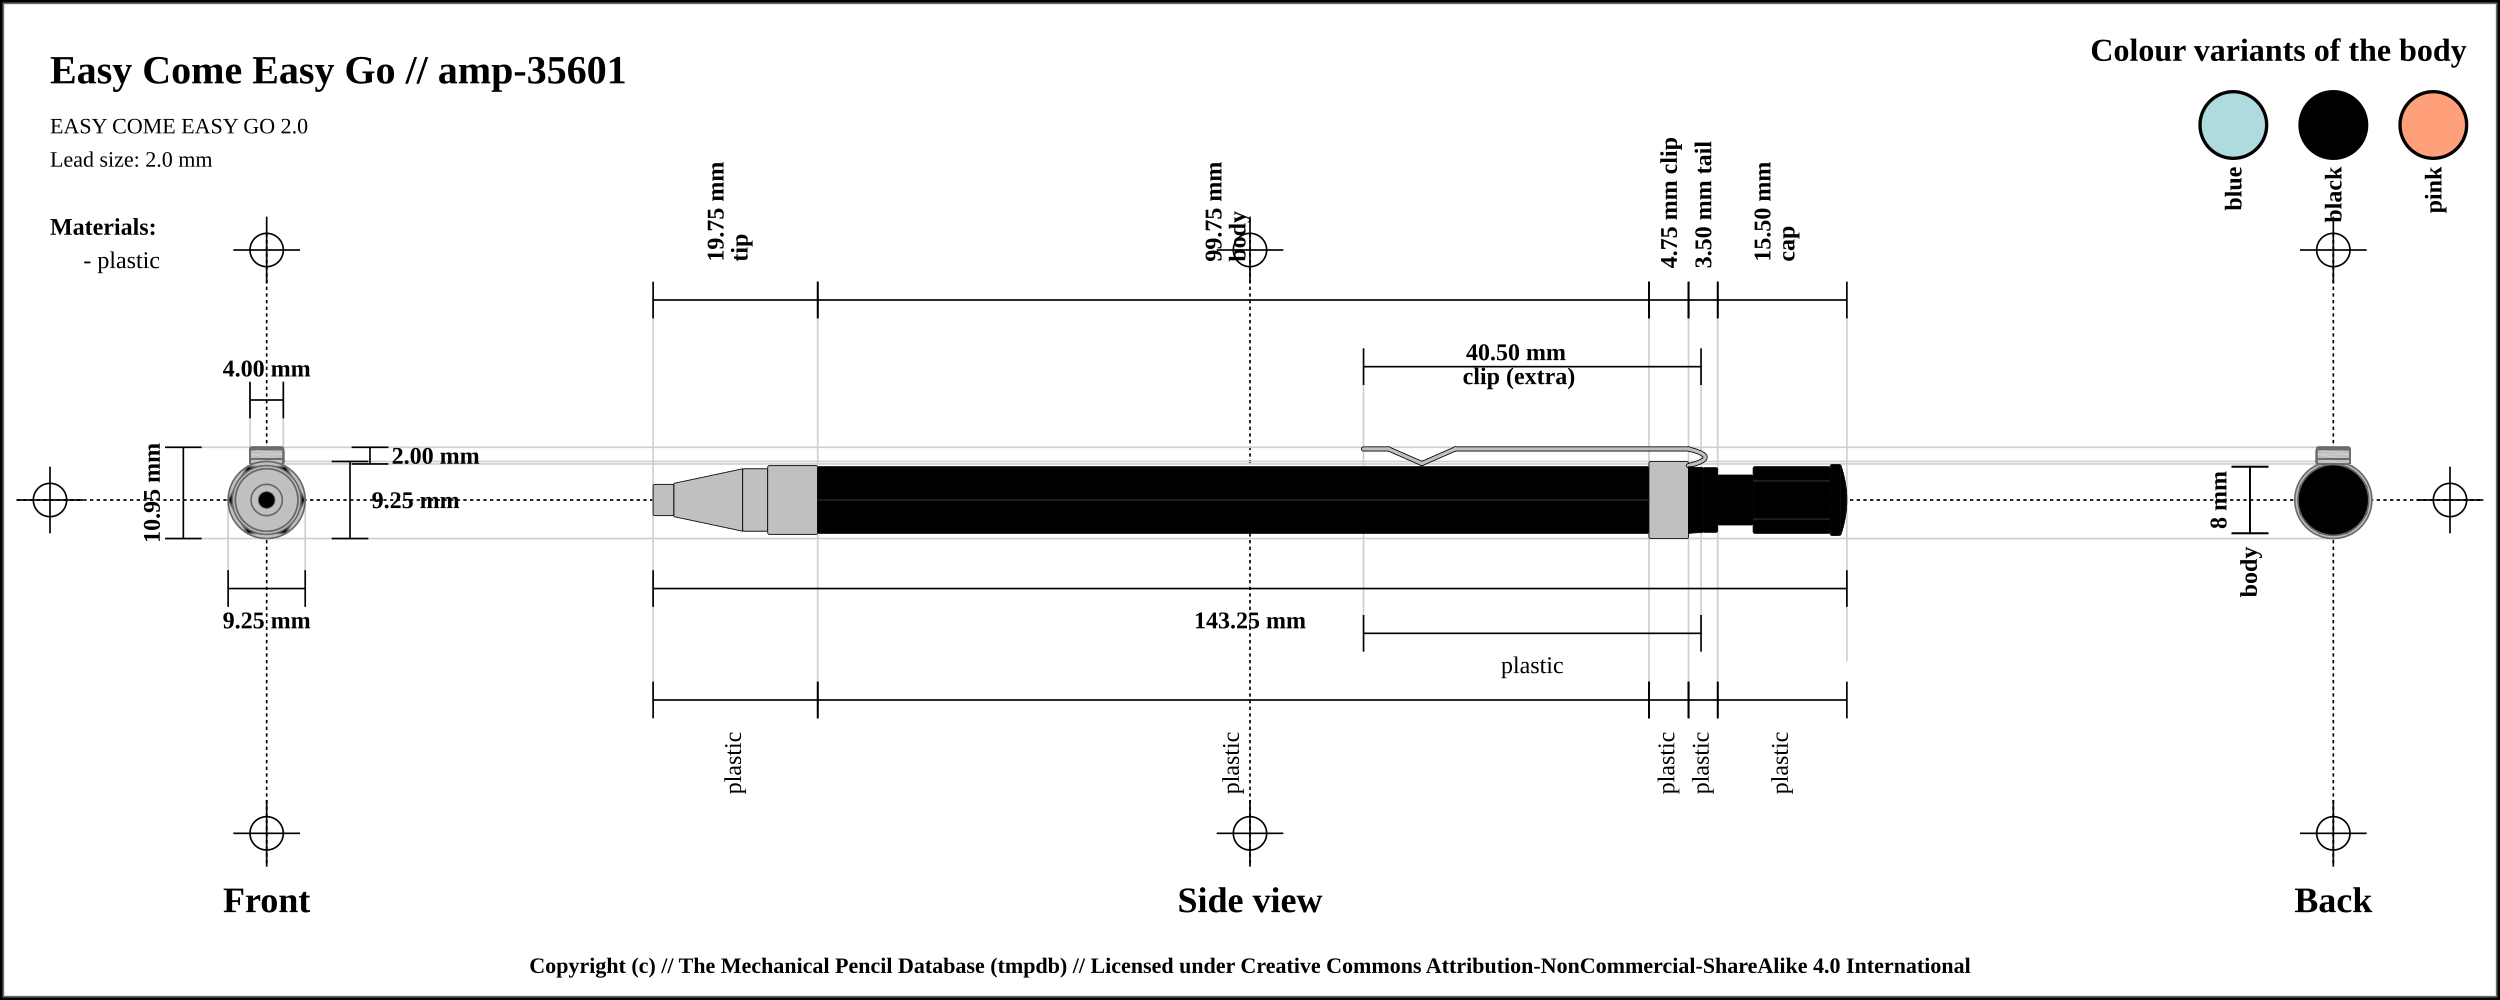
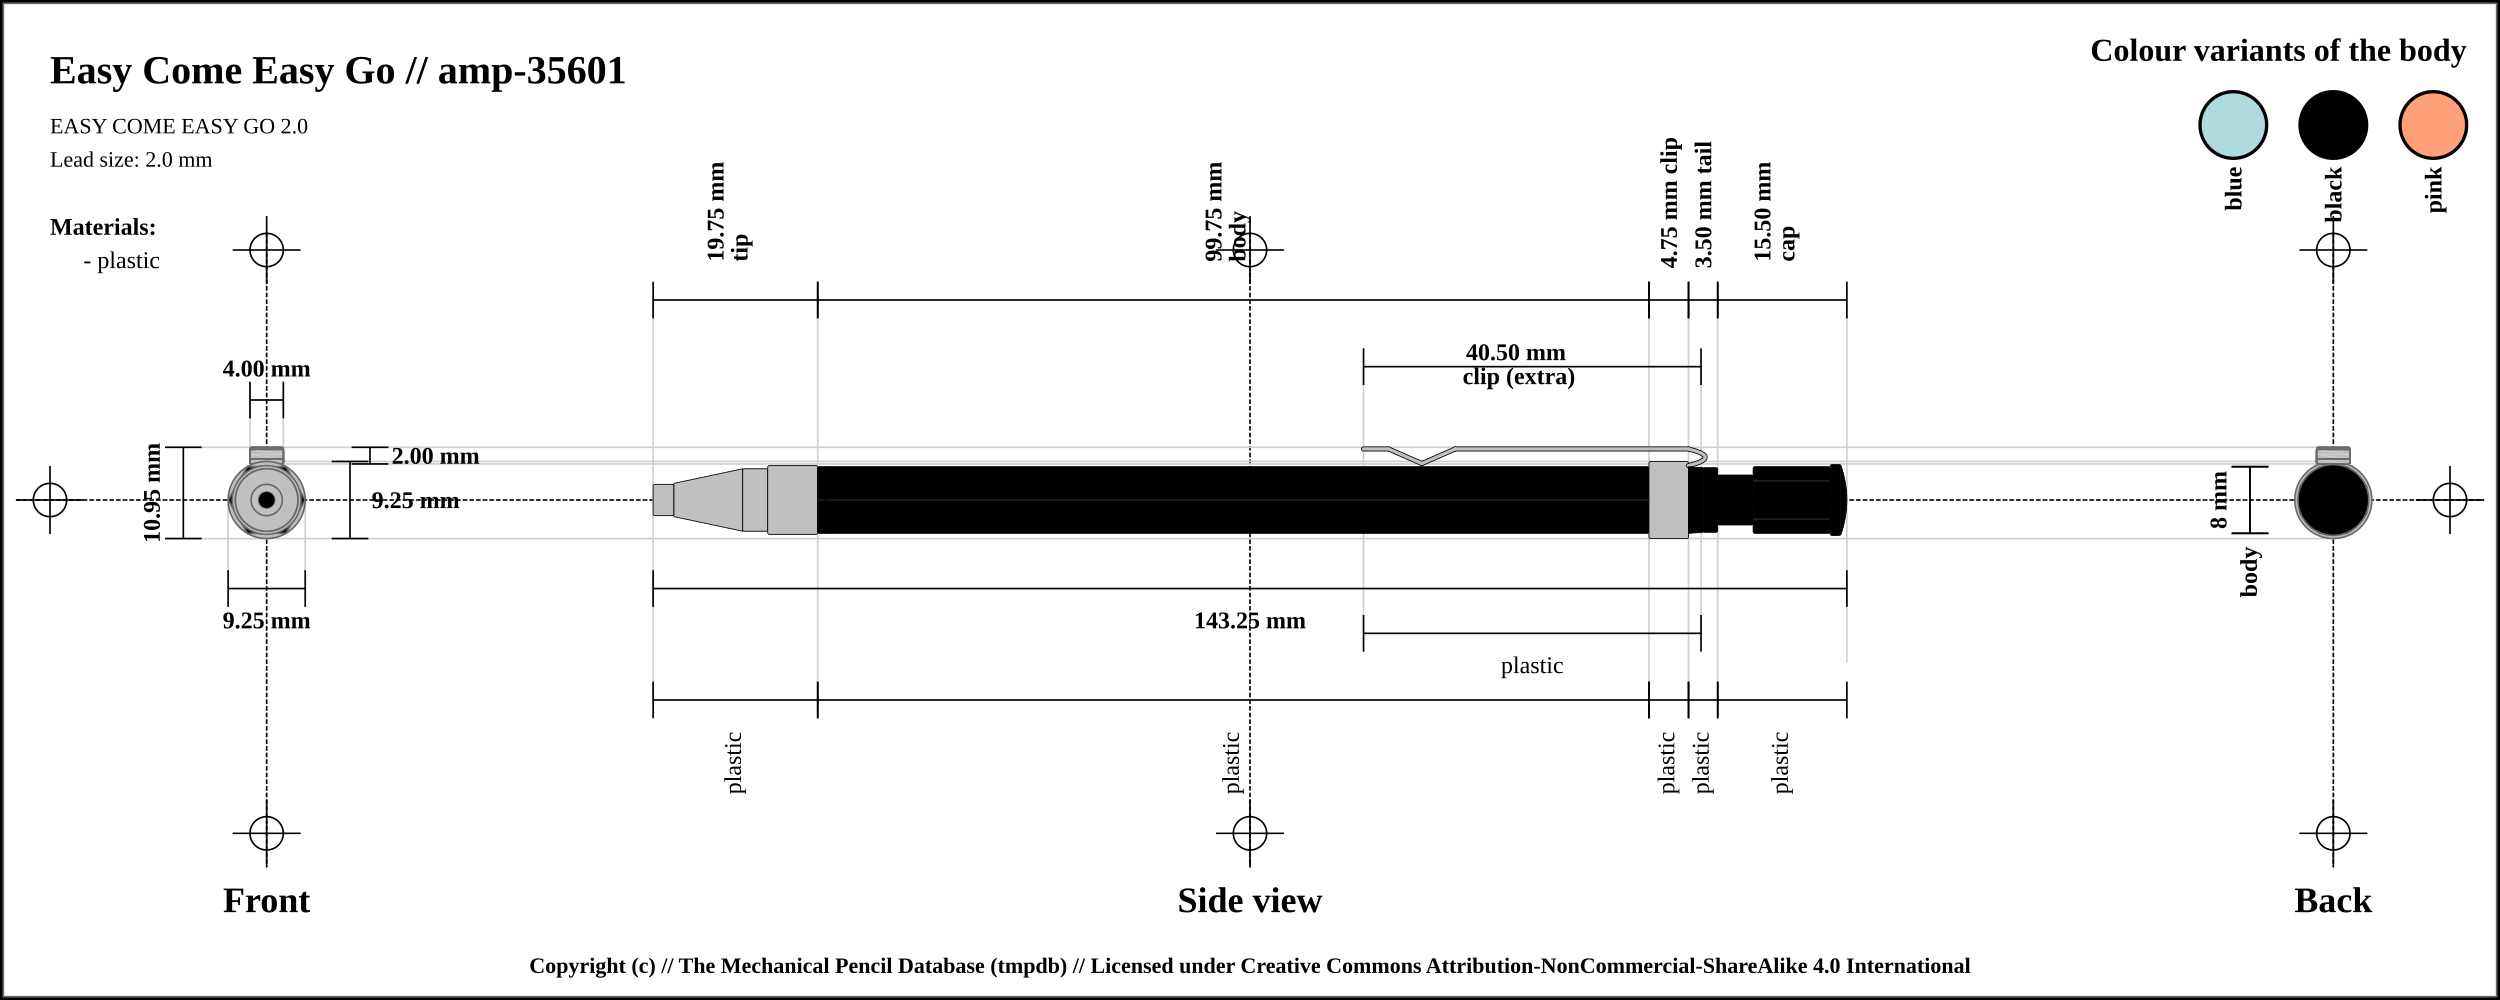
<svg xmlns="http://www.w3.org/2000/svg" width="1500" height="600">
  <pattern id="diagonalHatch" patternUnits="userSpaceOnUse" width="8" height="8">
    <rect width="6" height="6" fill="none" />
    <path stroke="dimgray" stroke-linecap="round" stroke-width="1" d="M 4,4 L 8,8" />
    <path stroke="dimgray" stroke-linecap="round" stroke-width="1" d="M 4,4 L 0,8" />
    <path stroke="gray" stroke-linecap="round" stroke-width="1" d="M 4,4 L 8,0" />
    <path stroke="gray" stroke-linecap="round" stroke-width="1" d="M 4,4 L 0,0" />
  </pattern>
  <rect x="0" y="0" width="1500" height="600" fill="white" stroke="black" stroke-width="4" />
  <rect x="2" y="2" width="1496" height="596" fill="white" stroke="dimgray" stroke-width="1" />
-   <line x1="10" y1="300" x2="1490" y2="300" stroke="#000000" stroke-dasharray="2" stroke-width="1" />
-   <line x1="10" y1="300" x2="50" y2="300" stroke="#000000" stroke-width="1" />
-   <line x1="30" y1="280" x2="30" y2="320" stroke="#000000" stroke-width="1" />
+   <line x1="10" y1="300" x2="1490" y2="300" stroke-linecap="round" stroke="#000000" stroke-dasharray="2" stroke-width="1" />
+   <line x1="10" y1="300" x2="50" y2="300" stroke-linecap="round" stroke="#000000" stroke-width="1" />
+   <line x1="30" y1="280" x2="30" y2="320" stroke="#000000" stroke-linecap="round" stroke-width="1" />
  <circle r="10" cx="30" cy="300" fill="none" stroke="#000000" stroke-width="1" />
-   <line x1="1450" y1="300" x2="1490" y2="300" stroke="#000000" stroke-width="1" />
-   <line x1="1470" y1="280" x2="1470" y2="320" stroke="#000000" stroke-width="1" />
+   <line x1="1450" y1="300" x2="1490" y2="300" stroke-linecap="round" stroke="#000000" stroke-width="1" />
+   <line x1="1470" y1="280" x2="1470" y2="320" stroke="#000000" stroke-linecap="round" stroke-width="1" />
  <circle r="10" cx="1470" cy="300" fill="none" stroke="#000000" stroke-width="1" />
-   <line x1="160" y1="140" x2="160" y2="520" stroke="#000000" stroke-dasharray="2" stroke-width="1" />
-   <line x1="140" y1="150" x2="180" y2="150" stroke="#000000" stroke-width="1" />
-   <line x1="160" y1="130" x2="160" y2="170" stroke="#000000" stroke-width="1" />
+   <line x1="160" y1="140" x2="160" y2="520" stroke="#000000" stroke-linecap="round" stroke-dasharray="2" stroke-width="1" />
+   <line x1="140" y1="150" x2="180" y2="150" stroke-linecap="round" stroke="#000000" stroke-width="1" />
+   <line x1="160" y1="130" x2="160" y2="170" stroke="#000000" stroke-linecap="round" stroke-width="1" />
  <circle r="10" cx="160" cy="150" fill="none" stroke="#000000" stroke-width="1" />
-   <line x1="140" y1="500" x2="180" y2="500" stroke="#000000" stroke-width="1" />
-   <line x1="160" y1="480" x2="160" y2="520" stroke="#000000" stroke-width="1" />
+   <line x1="140" y1="500" x2="180" y2="500" stroke-linecap="round" stroke="#000000" stroke-width="1" />
+   <line x1="160" y1="480" x2="160" y2="520" stroke="#000000" stroke-linecap="round" stroke-width="1" />
  <circle r="10" cx="160" cy="500" fill="none" stroke="#000000" stroke-width="1" />
-   <line x1="750" y1="140" x2="750" y2="520" stroke="#000000" stroke-dasharray="2" stroke-width="1" />
-   <line x1="730" y1="150" x2="770" y2="150" stroke="#000000" stroke-width="1" />
-   <line x1="750" y1="130" x2="750" y2="170" stroke="#000000" stroke-width="1" />
+   <line x1="750" y1="140" x2="750" y2="520" stroke="#000000" stroke-linecap="round" stroke-dasharray="2" stroke-width="1" />
+   <line x1="730" y1="150" x2="770" y2="150" stroke-linecap="round" stroke="#000000" stroke-width="1" />
+   <line x1="750" y1="130" x2="750" y2="170" stroke="#000000" stroke-linecap="round" stroke-width="1" />
  <circle r="10" cx="750" cy="150" fill="none" stroke="#000000" stroke-width="1" />
-   <line x1="730" y1="500" x2="770" y2="500" stroke="#000000" stroke-width="1" />
-   <line x1="750" y1="480" x2="750" y2="520" stroke="#000000" stroke-width="1" />
+   <line x1="730" y1="500" x2="770" y2="500" stroke-linecap="round" stroke="#000000" stroke-width="1" />
+   <line x1="750" y1="480" x2="750" y2="520" stroke="#000000" stroke-linecap="round" stroke-width="1" />
  <circle r="10" cx="750" cy="500" fill="none" stroke="#000000" stroke-width="1" />
-   <line x1="1400" y1="140" x2="1400" y2="520" stroke="#000000" stroke-dasharray="2" stroke-width="1" />
-   <line x1="1380" y1="150" x2="1420" y2="150" stroke="#000000" stroke-width="1" />
-   <line x1="1400" y1="130" x2="1400" y2="170" stroke="#000000" stroke-width="1" />
+   <line x1="1400" y1="140" x2="1400" y2="520" stroke="#000000" stroke-linecap="round" stroke-dasharray="2" stroke-width="1" />
+   <line x1="1380" y1="150" x2="1420" y2="150" stroke-linecap="round" stroke="#000000" stroke-width="1" />
+   <line x1="1400" y1="130" x2="1400" y2="170" stroke="#000000" stroke-linecap="round" stroke-width="1" />
  <circle r="10" cx="1400" cy="150" fill="none" stroke="#000000" stroke-width="1" />
-   <line x1="1380" y1="500" x2="1420" y2="500" stroke="#000000" stroke-width="1" />
-   <line x1="1400" y1="480" x2="1400" y2="520" stroke="#000000" stroke-width="1" />
+   <line x1="1380" y1="500" x2="1420" y2="500" stroke-linecap="round" stroke="#000000" stroke-width="1" />
+   <line x1="1400" y1="480" x2="1400" y2="520" stroke="#000000" stroke-linecap="round" stroke-width="1" />
  <circle r="10" cx="1400" cy="500" fill="none" stroke="#000000" stroke-width="1" />
  <text x="30" y="50" font-size="2.0em" font-weight="bold"> Easy Come Easy Go // amp-35601 </text>
  <text x="30" y="80" font-size="1.1em"> EASY COME EASY GO 2.0</text>
  <text x="30" y="100" font-size="1.1em"> Lead size: 2.0 mm</text>
  <text x="1480" y="30" font-size="1.6em" font-weight="bold" text-anchor="end" dominant-baseline="central">Colour variants of the body</text>
  <rect x="1440" y="55" width="40" rx="50%" ry="50%" height="40" stroke="black" stroke-width="2" fill="#FFA07A" />
  <text x="1460" y="100" transform="rotate(-90, 1460, 100)" font-size="1.2em" font-weight="bold" text-anchor="end" dominant-baseline="central">pink</text>
  <rect x="1380" y="55" width="40" rx="50%" ry="50%" height="40" stroke="black" stroke-width="2" fill="#000000" />
  <text x="1400" y="100" transform="rotate(-90, 1400, 100)" font-size="1.2em" font-weight="bold" text-anchor="end" dominant-baseline="central">black</text>
  <rect x="1320" y="55" width="40" rx="50%" ry="50%" height="40" stroke="black" stroke-width="2" fill="#AEDCDE" />
  <text x="1340" y="100" transform="rotate(-90, 1340, 100)" font-size="1.2em" font-weight="bold" text-anchor="end" dominant-baseline="central">blue</text>
  <text x="30" y="136" font-size="1.2em" font-weight="bold" text-anchor="start" dominant-baseline="central">Materials:</text>
  <text x="50" y="156" font-size="1.2em" text-anchor="start" dominant-baseline="central"> - plastic</text>
-   <line x1="100" y1="268.375" x2="1400" y2="268.375" stroke="#cfcfcf" stroke-width="1" />
-   <line x1="160" y1="278.375" x2="1400" y2="278.375" stroke="#cfcfcf" stroke-width="1" />
-   <line x1="150" y1="230" x2="150" y2="300" stroke="#cfcfcf" stroke-width="1" />
-   <line x1="170" y1="230" x2="170" y2="300" stroke="#cfcfcf" stroke-width="1" />
-   <line x1="160" y1="276.875" x2="1400" y2="276.875" stroke="#cfcfcf" stroke-width="1" />
-   <line x1="100" y1="323.125" x2="1400" y2="323.125" stroke="#cfcfcf" stroke-width="1" />
-   <line x1="136.875" y1="300" x2="136.875" y2="343.125" stroke="#cfcfcf" stroke-width="1" />
-   <line x1="183.125" y1="300" x2="183.125" y2="343.125" stroke="#cfcfcf" stroke-width="1" />
-   <line x1="391.875" y1="180" x2="391.875" y2="420" stroke="#cfcfcf" stroke-width="1" />
-   <line x1="490.625" y1="180" x2="490.625" y2="420" stroke="#cfcfcf" stroke-width="1" />
-   <line x1="989.375" y1="180" x2="989.375" y2="420" stroke="#cfcfcf" stroke-width="1" />
-   <line x1="818.125" y1="220" x2="818.125" y2="380" stroke="#cfcfcf" stroke-width="1" />
-   <line x1="1020.625" y1="220" x2="1020.625" y2="380" stroke="#cfcfcf" stroke-width="1" />
-   <line x1="1013.125" y1="180" x2="1013.125" y2="420" stroke="#cfcfcf" stroke-width="1" />
-   <line x1="1030.625" y1="180" x2="1030.625" y2="420" stroke="#cfcfcf" stroke-width="1" />
-   <line x1="1108.125" y1="188.875" x2="1108.125" y2="396.875" stroke="#cfcfcf" stroke-width="1" />
+   <line x1="100" y1="268.375" x2="1400" y2="268.375" stroke-linecap="round" stroke="#cfcfcf" stroke-width="1" />
+   <line x1="160" y1="278.375" x2="1400" y2="278.375" stroke-linecap="round" stroke="#cfcfcf" stroke-width="1" />
+   <line x1="150" y1="230" x2="150" y2="300" stroke="#cfcfcf" stroke-linecap="round" stroke-width="1" />
+   <line x1="170" y1="230" x2="170" y2="300" stroke="#cfcfcf" stroke-linecap="round" stroke-width="1" />
+   <line x1="160" y1="276.875" x2="1400" y2="276.875" stroke-linecap="round" stroke="#cfcfcf" stroke-width="1" />
+   <line x1="100" y1="323.125" x2="1400" y2="323.125" stroke-linecap="round" stroke="#cfcfcf" stroke-width="1" />
+   <line x1="136.875" y1="300" x2="136.875" y2="343.125" stroke="#cfcfcf" stroke-linecap="round" stroke-width="1" />
+   <line x1="183.125" y1="300" x2="183.125" y2="343.125" stroke="#cfcfcf" stroke-linecap="round" stroke-width="1" />
+   <line x1="391.875" y1="180" x2="391.875" y2="420" stroke="#cfcfcf" stroke-linecap="round" stroke-width="1" />
+   <line x1="490.625" y1="180" x2="490.625" y2="420" stroke="#cfcfcf" stroke-linecap="round" stroke-width="1" />
+   <line x1="989.375" y1="180" x2="989.375" y2="420" stroke="#cfcfcf" stroke-linecap="round" stroke-width="1" />
+   <line x1="818.125" y1="220" x2="818.125" y2="380" stroke="#cfcfcf" stroke-linecap="round" stroke-width="1" />
+   <line x1="1020.625" y1="220" x2="1020.625" y2="380" stroke="#cfcfcf" stroke-linecap="round" stroke-width="1" />
+   <line x1="1013.125" y1="180" x2="1013.125" y2="420" stroke="#cfcfcf" stroke-linecap="round" stroke-width="1" />
+   <line x1="1030.625" y1="180" x2="1030.625" y2="420" stroke="#cfcfcf" stroke-linecap="round" stroke-width="1" />
+   <line x1="1108.125" y1="188.875" x2="1108.125" y2="396.875" stroke="#cfcfcf" stroke-linecap="round" stroke-width="1" />
  <text x="160" y="540" font-size="1.8em" font-weight="bold" text-anchor="middle" dominant-baseline="central">Front</text>
  <text x="750" y="540" font-size="1.8em" font-weight="bold" text-anchor="middle" dominant-baseline="central">Side view</text>
  <text x="1400" y="540" font-size="1.8em" font-weight="bold" text-anchor="middle" dominant-baseline="central">Back</text>
  <line x1="150" y1="229" x2="150" y2="251" stroke="black" stroke-width="1" />
  <line x1="150" y1="240" x2="170" y2="240" stroke="black" stroke-width="1" />
  <line x1="170" y1="229" x2="170" y2="251" stroke="black" stroke-width="1" />
  <text x="160" y="221" font-size="1.2em" font-weight="bold" text-anchor="middle" dominant-baseline="central" fill="black">
    <tspan x="160" dy="0">4.00 mm</tspan>
  </text>
  <line x1="211" y1="268.375" x2="233" y2="268.375" stroke="black" stroke-width="1" />
  <line x1="222" y1="268.375" x2="222" y2="278.375" stroke="black" stroke-width="1" />
  <line x1="211" y1="278.375" x2="233" y2="278.375" stroke="black" stroke-width="1" />
  <text x="235" y="273.375" font-size="1.2em" font-weight="bold" text-anchor="start" dominant-baseline="central" fill="black">2.00 mm</text>
  <line x1="199" y1="276.875" x2="221" y2="276.875" stroke="black" stroke-width="1" />
  <line x1="210" y1="276.875" x2="210" y2="323.125" stroke="black" stroke-width="1" />
  <line x1="199" y1="323.125" x2="221" y2="323.125" stroke="black" stroke-width="1" />
  <text x="223" y="300" font-size="1.2em" font-weight="bold" text-anchor="start" dominant-baseline="central" fill="black">9.25 mm</text>
  <line x1="99" y1="268.375" x2="121" y2="268.375" stroke="black" stroke-width="1" />
  <line x1="110" y1="268.375" x2="110" y2="323.125" stroke="black" stroke-width="1" />
  <line x1="99" y1="323.125" x2="121" y2="323.125" stroke="black" stroke-width="1" />
  <text x="91" y="295.75" transform="rotate(-90, 91, 295.75)" font-size="1.2em" font-weight="bold" text-anchor="middle" dominant-baseline="central" fill="black">10.95 mm</text>
  <line x1="136.875" y1="342.125" x2="136.875" y2="364.125" stroke="black" stroke-width="1" />
  <line x1="136.875" y1="353.125" x2="183.125" y2="353.125" stroke="black" stroke-width="1" />
  <line x1="183.125" y1="342.125" x2="183.125" y2="364.125" stroke="black" stroke-width="1" />
  <text x="160" y="372.125" font-size="1.2em" font-weight="bold" text-anchor="middle" dominant-baseline="central" fill="black">
    <tspan x="160" dy="0">9.25 mm</tspan>
  </text>
  <line x1="391.875" y1="169" x2="391.875" y2="191" stroke="black" stroke-width="1" />
  <line x1="391.875" y1="180" x2="490.625" y2="180" stroke="black" stroke-width="1" />
  <line x1="490.625" y1="169" x2="490.625" y2="191" stroke="black" stroke-width="1" />
  <text x="441.25" y="161" font-size="1.2em" transform="rotate(-90, 429.25, 161)" font-weight="bold" text-anchor="start" dominant-baseline="central" fill="black">
    <tspan x="433.25" dy="0">19.75 mm</tspan>
    <tspan x="433.25" dy="1em">tip</tspan>
  </text>
  <line x1="490.625" y1="169" x2="490.625" y2="191" stroke="black" stroke-width="1" />
  <line x1="490.625" y1="180" x2="989.375" y2="180" stroke="black" stroke-width="1" />
  <line x1="989.375" y1="169" x2="989.375" y2="191" stroke="black" stroke-width="1" />
  <text x="740" y="161" font-size="1.2em" transform="rotate(-90, 728, 161)" font-weight="bold" text-anchor="start" dominant-baseline="central" fill="black">
    <tspan x="732" dy="0">99.75 mm</tspan>
    <tspan x="732" dy="1em">body</tspan>
  </text>
  <line x1="989.375" y1="169" x2="989.375" y2="191" stroke="black" stroke-width="1" />
  <line x1="989.375" y1="180" x2="1013.125" y2="180" stroke="black" stroke-width="1" />
  <line x1="1013.125" y1="169" x2="1013.125" y2="191" stroke="black" stroke-width="1" />
  <text x="1001.25" y="161" font-size="1.2em" transform="rotate(-90, 1001.25, 161)" font-weight="bold" text-anchor="start" dominant-baseline="central" fill="black">
    <tspan x="1001.25" dy="0">4.75 mm clip</tspan>
  </text>
  <line x1="818.125" y1="209" x2="818.125" y2="231" stroke="black" stroke-width="1" />
  <line x1="818.125" y1="220" x2="1020.625" y2="220" stroke="black" stroke-width="1" />
  <line x1="1020.625" y1="209" x2="1020.625" y2="231" stroke="black" stroke-width="1" />
  <text x="919.375" y="212" font-weight="bold" font-size="1.2em" text-anchor="middle" dominant-baseline="middle" fill="black">
    <tspan x="911.375" dy="0">40.50 mm</tspan>
    <tspan x="911.375" dy="1em">clip (extra)</tspan>
  </text>
  <line x1="1013.125" y1="169" x2="1013.125" y2="191" stroke="black" stroke-width="1" />
  <line x1="1013.125" y1="180" x2="1030.625" y2="180" stroke="black" stroke-width="1" />
  <line x1="1030.625" y1="169" x2="1030.625" y2="191" stroke="black" stroke-width="1" />
  <text x="1021.875" y="161" font-size="1.2em" transform="rotate(-90, 1021.875, 161)" font-weight="bold" text-anchor="start" dominant-baseline="central" fill="black">
    <tspan x="1021.875" dy="0">3.50 mm tail</tspan>
  </text>
  <line x1="1030.625" y1="169" x2="1030.625" y2="191" stroke="black" stroke-width="1" />
  <line x1="1030.625" y1="180" x2="1108.125" y2="180" stroke="black" stroke-width="1" />
  <line x1="1108.125" y1="169" x2="1108.125" y2="191" stroke="black" stroke-width="1" />
  <text x="1069.375" y="161" font-size="1.2em" transform="rotate(-90, 1057.375, 161)" font-weight="bold" text-anchor="start" dominant-baseline="central" fill="black">
    <tspan x="1061.375" dy="0">15.50 mm</tspan>
    <tspan x="1061.375" dy="1em">cap</tspan>
  </text>
  <line x1="391.875" y1="342.125" x2="391.875" y2="364.125" stroke="black" stroke-width="1" />
  <line x1="391.875" y1="353.125" x2="1108.125" y2="353.125" stroke="black" stroke-width="1" />
  <line x1="1108.125" y1="342.125" x2="1108.125" y2="364.125" stroke="black" stroke-width="1" />
  <text x="750" y="372.125" font-size="1.2em" font-weight="bold" text-anchor="middle" dominant-baseline="central" fill="black">
    <tspan x="750" dy="0">143.25 mm</tspan>
  </text>
  <line x1="391.875" y1="409" x2="391.875" y2="431" stroke="black" stroke-width="1" />
  <line x1="391.875" y1="420" x2="490.625" y2="420" stroke="black" stroke-width="1" />
  <line x1="490.625" y1="409" x2="490.625" y2="431" stroke="black" stroke-width="1" />
  <text x="441.25" y="439" font-size="1.2em" transform="rotate(-90, 441.25, 439)" text-anchor="end" dominant-baseline="middle" fill="black">
    <tspan x="441.25" dy="0">plastic</tspan>
  </text>
  <line x1="490.625" y1="409" x2="490.625" y2="431" stroke="black" stroke-width="1" />
  <line x1="490.625" y1="420" x2="989.375" y2="420" stroke="black" stroke-width="1" />
  <line x1="989.375" y1="409" x2="989.375" y2="431" stroke="black" stroke-width="1" />
  <text x="740" y="439" font-size="1.2em" transform="rotate(-90, 740, 439)" text-anchor="end" dominant-baseline="middle" fill="black">
    <tspan x="740" dy="0">plastic</tspan>
  </text>
  <line x1="989.375" y1="409" x2="989.375" y2="431" stroke="black" stroke-width="1" />
  <line x1="989.375" y1="420" x2="1013.125" y2="420" stroke="black" stroke-width="1" />
  <line x1="1013.125" y1="409" x2="1013.125" y2="431" stroke="black" stroke-width="1" />
  <text x="1001.25" y="439" font-size="1.2em" transform="rotate(-90, 1001.25, 439)" text-anchor="end" dominant-baseline="middle" fill="black">
    <tspan x="1001.25" dy="0">plastic</tspan>
  </text>
  <line x1="818.125" y1="369" x2="818.125" y2="391" stroke="black" stroke-width="1" />
  <line x1="818.125" y1="380" x2="1020.625" y2="380" stroke="black" stroke-width="1" />
  <line x1="1020.625" y1="369" x2="1020.625" y2="391" stroke="black" stroke-width="1" />
  <text x="919.375" y="399" font-size="1.2em" text-anchor="middle" dominant-baseline="central" fill="black">
    <tspan x="919.375" dy="0">plastic</tspan>
  </text>
  <line x1="1013.125" y1="409" x2="1013.125" y2="431" stroke="black" stroke-width="1" />
  <line x1="1013.125" y1="420" x2="1030.625" y2="420" stroke="black" stroke-width="1" />
  <line x1="1030.625" y1="409" x2="1030.625" y2="431" stroke="black" stroke-width="1" />
  <text x="1021.875" y="439" font-size="1.2em" transform="rotate(-90, 1021.875, 439)" text-anchor="end" dominant-baseline="middle" fill="black">
    <tspan x="1021.875" dy="0">plastic</tspan>
  </text>
  <line x1="1030.625" y1="409" x2="1030.625" y2="431" stroke="black" stroke-width="1" />
  <line x1="1030.625" y1="420" x2="1108.125" y2="420" stroke="black" stroke-width="1" />
  <line x1="1108.125" y1="409" x2="1108.125" y2="431" stroke="black" stroke-width="1" />
  <text x="1069.375" y="439" font-size="1.2em" transform="rotate(-90, 1069.375, 439)" text-anchor="end" dominant-baseline="middle" fill="black">
    <tspan x="1069.375" dy="0">plastic</tspan>
  </text>
  <line x1="1339" y1="280" x2="1361" y2="280" stroke="black" stroke-width="1" />
  <line x1="1350" y1="280" x2="1350" y2="320" stroke="black" stroke-width="1" />
  <line x1="1339" y1="320" x2="1361" y2="320" stroke="black" stroke-width="1" />
  <text x="1331" y="300" transform="rotate(-90, 1331, 300)" font-size="1.2em" font-weight="bold" text-anchor="middle" dominant-baseline="central" fill="black">8 mm</text>
  <line x1="1339" y1="280" x2="1361" y2="280" stroke="black" stroke-width="1" />
  <line x1="1350" y1="280" x2="1350" y2="320" stroke="black" stroke-width="1" />
  <line x1="1339" y1="320" x2="1361" y2="320" stroke="black" stroke-width="1" />
  <text x="1350" y="328" transform="rotate(-90, 1350, 328)" font-weight="bold" font-size="1.2em" text-anchor="end" dominant-baseline="middle" fill="black">body</text>
  <rect x="391.875" y="290.625" width="12.5" height="18.75" rx="1" ry="1" stroke-width="0.5" stroke="black" fill="silver" />
  <path d="M404.375 290 L445.625 281.25 L445.625 318.75 L404.375 310 Z" stroke-width="0.5" stroke="black" stroke-linejoin="round" fill="silver" />
  <rect x="445.625" y="281.25" width="15" height="37.5" rx="1" ry="1" stroke-width="0.5" stroke="black" fill="silver" />
  <rect x="460.625" y="279.375" width="30" height="41.25" rx="1" ry="1" stroke-width="0.5" stroke="black" fill="silver" />
  <rect x="490.625" y="280" width="498.75" height="40" rx="1" ry="1" stroke-width="0.5" stroke="black" fill="#000000" />
-   <path d="M 495.625 280 C 489.375 285, 489.375 295, 495.625 300" stroke-width="0.5" stroke="black" stroke-linecap="round" fill="#000000" />
-   <path d="M 495.625 320 C 489.375 315, 489.375 305, 495.625 300" stroke-width="0.5" stroke="black" stroke-linecap="round" fill="#000000" />
  <line x1="490.625" y1="300" x2="989.375" y2="300" stroke-width="1.5" stroke="black" fill="none" stroke-opacity="0.5" />
  <line x1="490.625" y1="300" x2="989.375" y2="300" stroke-width="0.5" stroke="gray" fill="none" stroke-opacity="0.5" />
  <rect x="989.375" y="276.875" width="23.75" height="46.25" rx="1" ry="1" stroke-width="0.5" stroke="black" fill="silver" />
  <line x1="818.125" y1="269.375" x2="833.125" y2="269.375" stroke-width="3" stroke="black" fill="dimgray" stroke-linecap="round" />
/&gt;<line x1="833.125" y1="269.375" x2="853.125" y2="278.125" stroke-width="3" stroke="black" fill="dimgray" stroke-linecap="round" />
/&gt;<line x1="853.125" y1="278.125" x2="873.125" y2="269.375" stroke-width="3" stroke="black" fill="dimgray" stroke-linecap="round" />
/&gt;<line x1="873.125" y1="269.375" x2="1013.125" y2="269.375" stroke-width="3" stroke="black" fill="dimgray" stroke-linecap="round" />
/&gt;<path d="M1013.125 269.375 Q1033.125 274.375 1013.125 279.375" stroke-width="3" stroke="black" fill="none" stroke-linecap="round" />
  <line x1="818.125" y1="269.375" x2="833.125" y2="269.375" stroke-width="2" stroke="silver" fill="silver" stroke-linecap="round" />
/&gt;<line x1="833.125" y1="269.375" x2="853.125" y2="278.125" stroke-width="2" stroke="silver" fill="silver" stroke-linecap="round" />
/&gt;<line x1="853.125" y1="278.125" x2="873.125" y2="269.375" stroke-width="2" stroke="silver" fill="silver" stroke-linecap="round" />
/&gt;<line x1="873.125" y1="269.375" x2="1013.125" y2="269.375" stroke-width="2" stroke="silver" fill="silver" stroke-linecap="round" />
/&gt;<path d="M1013.125 269.375 Q1033.125 274.375 1013.125 279.375" stroke-width="2" stroke="silver" fill="none" stroke-linecap="round" />
  <path d="M1013.125 280 L1021.875 280.625 L1021.875 319.375 L1013.125 320 Z" stroke-width="0.5" stroke="black" stroke-linejoin="round" fill="#000000" />
  <rect x="1021.875" y="280.625" width="8.75" height="38.75" rx="1" ry="1" stroke-width="0.5" stroke="black" fill="#000000" />
  <rect x="1030.625" y="285" width="21.25" height="30" rx="1" ry="1" stroke-width="0.5" stroke="black" fill="#000000" />
  <rect x="1051.875" y="280" width="46.25" height="40" rx="1" ry="1" stroke-width="0.5" stroke="black" fill="#000000" />
  <line x1="1051.875" y1="288.571" x2="1098.125" y2="288.571" stroke-width="1.5" stroke="black" fill="none" stroke-opacity="0.5" />
  <line x1="1051.875" y1="288.571" x2="1098.125" y2="288.571" stroke-width="0.5" stroke="gray" fill="none" stroke-opacity="0.5" />
  <line x1="1051.875" y1="311.429" x2="1098.125" y2="311.429" stroke-width="1.5" stroke="black" fill="none" stroke-opacity="0.5" />
  <line x1="1051.875" y1="311.429" x2="1098.125" y2="311.429" stroke-width="0.5" stroke="gray" fill="none" stroke-opacity="0.5" />
  <rect x="1098.125" y="278.75" width="6.25" height="42.5" rx="1" ry="1" stroke-width="0.5" stroke="black" fill="#000000" />
  <path d="M1104.375 278.75 Q1111.875 300 1104.375 321.25" stroke-width="0.5" stroke="black" stroke-linejoin="round" fill="#000000" />
+   <path d="M 495.625 280 C 489.375 285, 489.375 295, 495.625 300" stroke-width="0.5" stroke="black" stroke-linecap="round" fill="#000000" />
+   <path d="M 495.625 320 C 489.375 315, 489.375 305, 495.625 300" stroke-width="0.5" stroke="black" stroke-linecap="round" fill="#000000" />
  <circle r="21.25" cx="160" cy="300" fill="#000000" stroke="dimgray" stroke-width="1" />
  <polygon points="151.716,280 168.284,280 180,291.716 180,308.284 168.284,320 151.716,320 140,308.284 140,291.716 " stroke="dimgray" stroke-width="1" fill="#000000" />
  <circle r="15" cx="160" cy="300" fill="#000000" stroke="dimgray" stroke-width="1" />
  <circle r="19.375" cx="160" cy="300" fill="#000000" stroke="dimgray" stroke-width="1" />
  <circle r="20" cx="160" cy="300" stroke="dimgray" stroke-width="1" fill="#000000" />
  <circle r="19.375" cx="160" cy="300" stroke="dimgray" stroke-width="1" fill="#000000" />
  <rect x="150" y="268.375" width="20" height="10" rx="1" ry="1" stroke-width="1.0" stroke="dimgray" fill="silver" />
  <line x1="150" x2="170" y1="268.375" y2="271.375" stroke-width="0.5" stroke="#cfcfcf" />
  <line x1="150" x2="170" y1="271.375" y2="271.375" stroke-width="0.5" stroke="#cfcfcf" />
  <line x1="150" x2="170" y1="271.375" y2="274.375" stroke-width="0.5" stroke="#cfcfcf" />
  <line x1="150" x2="170" y1="274.375" y2="274.375" stroke-width="0.5" stroke="#cfcfcf" />
  <line x1="150" x2="170" y1="274.375" y2="277.375" stroke-width="0.5" stroke="#cfcfcf" />
  <line x1="150" x2="170" y1="277.375" y2="277.375" stroke-width="0.5" stroke="#cfcfcf" />
  <line x1="150" x2="170" y1="277.375" y2="280.375" stroke-width="0.5" stroke="#cfcfcf" />
  <rect x="150" y="268.375" width="20" height="10" rx="1" ry="1" stroke-width="1.0" stroke="dimgray" fill="none" />
  <rect x="150" y="275.375" width="20" height="3" rx="1" ry="1" stroke-width="1.0" stroke="dimgray" fill="silver" />
  <line x1="150" x2="170" y1="275.375" y2="278.375" stroke-width="0.5" stroke="#cfcfcf" />
  <rect x="150" y="275.375" width="20" height="3" rx="1" ry="1" stroke-width="1.0" stroke="dimgray" fill="none" />
  <rect x="150" y="269.625" width="20" height="8.75" rx="1" ry="1" stroke-width="1.0" stroke="dimgray" fill="silver" />
  <line x1="150" x2="170" y1="269.625" y2="272.625" stroke-width="0.5" stroke="#cfcfcf" />
  <line x1="150" x2="170" y1="272.625" y2="272.625" stroke-width="0.5" stroke="#cfcfcf" />
  <line x1="150" x2="170" y1="272.625" y2="275.625" stroke-width="0.5" stroke="#cfcfcf" />
  <line x1="150" x2="170" y1="275.625" y2="275.625" stroke-width="0.5" stroke="#cfcfcf" />
  <line x1="150" x2="170" y1="275.625" y2="278.625" stroke-width="0.5" stroke="#cfcfcf" />
  <rect x="150" y="269.625" width="20" height="8.75" rx="1" ry="1" stroke-width="1.0" stroke="dimgray" fill="none" />
  <rect x="150" y="269.625" width="20" height="8.75" rx="1" ry="1" stroke-width="1.0" stroke="dimgray" fill="silver" />
  <line x1="150" x2="170" y1="269.625" y2="272.625" stroke-width="0.5" stroke="#cfcfcf" />
  <line x1="150" x2="170" y1="272.625" y2="272.625" stroke-width="0.5" stroke="#cfcfcf" />
  <line x1="150" x2="170" y1="272.625" y2="275.625" stroke-width="0.5" stroke="#cfcfcf" />
  <line x1="150" x2="170" y1="275.625" y2="275.625" stroke-width="0.5" stroke="#cfcfcf" />
  <line x1="150" x2="170" y1="275.625" y2="278.625" stroke-width="0.5" stroke="#cfcfcf" />
  <rect x="150" y="269.625" width="20" height="8.75" rx="1" ry="1" stroke-width="1.0" stroke="dimgray" fill="none" />
  <rect x="150" y="275.375" width="20" height="3" rx="1" ry="1" stroke-width="1.0" stroke="dimgray" fill="silver" />
  <line x1="150" x2="170" y1="275.375" y2="278.375" stroke-width="0.5" stroke="#cfcfcf" />
  <rect x="150" y="275.375" width="20" height="3" rx="1" ry="1" stroke-width="1.0" stroke="dimgray" fill="none" />
  <circle r="23.125" cx="160" cy="300" fill="silver" stroke="dimgray" stroke-width="1" />
  <polygon points="148.453,280 171.547,280 183.094,300 171.547,320 148.453,320 136.906,300 " stroke="dimgray" stroke-width="1" fill="#000000" />
  <circle r="20.625" cx="160" cy="300" fill="silver" stroke="dimgray" stroke-width="1" />
  <circle r="18.75" cx="160" cy="300" fill="silver" stroke="dimgray" stroke-width="1" />
  <circle r="10" cx="160" cy="300" stroke="dimgray" stroke-width="1" fill="silver" />
  <circle r="18.75" cx="160" cy="300" stroke="dimgray" stroke-width="1" fill="silver" />
  <circle r="9.375" cx="160" cy="300" fill="silver" stroke="dimgray" stroke-width="1" />
  <circle r="5" cx="160" cy="300" fill="black" stroke="dimgray" stroke-width="0.5" />
  <circle r="9.375" cx="1400" cy="300" fill="silver" stroke="dimgray" stroke-width="1" />
  <circle r="10" cx="1400" cy="300" stroke="dimgray" stroke-width="1" fill="silver" />
  <circle r="18.75" cx="1400" cy="300" stroke="dimgray" stroke-width="1" fill="silver" />
  <circle r="18.75" cx="1400" cy="300" fill="silver" stroke="dimgray" stroke-width="1" />
  <circle r="20.625" cx="1400" cy="300" fill="silver" stroke="dimgray" stroke-width="1" />
  <polygon points="1388.453,280 1411.547,280 1423.094,300 1411.547,320 1388.453,320 1376.906,300 " stroke="dimgray" stroke-width="1" fill="#000000" />
  <circle r="23.125" cx="1400" cy="300" fill="silver" stroke="dimgray" stroke-width="1" />
  <rect x="1390" y="268.375" width="20" height="10" rx="1" ry="1" stroke-width="1.0" stroke="dimgray" fill="silver" />
  <line x1="1390" x2="1410" y1="268.375" y2="271.375" stroke-width="0.5" stroke="#cfcfcf" />
  <line x1="1390" x2="1410" y1="271.375" y2="271.375" stroke-width="0.5" stroke="#cfcfcf" />
  <line x1="1390" x2="1410" y1="271.375" y2="274.375" stroke-width="0.5" stroke="#cfcfcf" />
  <line x1="1390" x2="1410" y1="274.375" y2="274.375" stroke-width="0.5" stroke="#cfcfcf" />
  <line x1="1390" x2="1410" y1="274.375" y2="277.375" stroke-width="0.5" stroke="#cfcfcf" />
  <line x1="1390" x2="1410" y1="277.375" y2="277.375" stroke-width="0.5" stroke="#cfcfcf" />
  <line x1="1390" x2="1410" y1="277.375" y2="280.375" stroke-width="0.5" stroke="#cfcfcf" />
  <rect x="1390" y="268.375" width="20" height="10" rx="1" ry="1" stroke-width="1.0" stroke="dimgray" fill="none" />
  <rect x="1390" y="275.375" width="20" height="3" rx="1" ry="1" stroke-width="1.0" stroke="dimgray" fill="silver" />
  <line x1="1390" x2="1410" y1="275.375" y2="278.375" stroke-width="0.5" stroke="#cfcfcf" />
  <rect x="1390" y="275.375" width="20" height="3" rx="1" ry="1" stroke-width="1.0" stroke="dimgray" fill="none" />
  <rect x="1390" y="269.625" width="20" height="8.75" rx="1" ry="1" stroke-width="1.0" stroke="dimgray" fill="silver" />
  <line x1="1390" x2="1410" y1="269.625" y2="272.625" stroke-width="0.5" stroke="#cfcfcf" />
  <line x1="1390" x2="1410" y1="272.625" y2="272.625" stroke-width="0.5" stroke="#cfcfcf" />
  <line x1="1390" x2="1410" y1="272.625" y2="275.625" stroke-width="0.5" stroke="#cfcfcf" />
  <line x1="1390" x2="1410" y1="275.625" y2="275.625" stroke-width="0.5" stroke="#cfcfcf" />
  <line x1="1390" x2="1410" y1="275.625" y2="278.625" stroke-width="0.5" stroke="#cfcfcf" />
  <rect x="1390" y="269.625" width="20" height="8.75" rx="1" ry="1" stroke-width="1.0" stroke="dimgray" fill="none" />
  <rect x="1390" y="269.625" width="20" height="8.75" rx="1" ry="1" stroke-width="1.0" stroke="dimgray" fill="silver" />
  <line x1="1390" x2="1410" y1="269.625" y2="272.625" stroke-width="0.5" stroke="#cfcfcf" />
  <line x1="1390" x2="1410" y1="272.625" y2="272.625" stroke-width="0.5" stroke="#cfcfcf" />
  <line x1="1390" x2="1410" y1="272.625" y2="275.625" stroke-width="0.5" stroke="#cfcfcf" />
  <line x1="1390" x2="1410" y1="275.625" y2="275.625" stroke-width="0.5" stroke="#cfcfcf" />
  <line x1="1390" x2="1410" y1="275.625" y2="278.625" stroke-width="0.5" stroke="#cfcfcf" />
  <rect x="1390" y="269.625" width="20" height="8.75" rx="1" ry="1" stroke-width="1.0" stroke="dimgray" fill="none" />
  <rect x="1390" y="275.375" width="20" height="3" rx="1" ry="1" stroke-width="1.0" stroke="dimgray" fill="silver" />
  <line x1="1390" x2="1410" y1="275.375" y2="278.375" stroke-width="0.5" stroke="#cfcfcf" />
  <rect x="1390" y="275.375" width="20" height="3" rx="1" ry="1" stroke-width="1.0" stroke="dimgray" fill="none" />
  <circle r="20" cx="1400" cy="300" stroke="dimgray" stroke-width="1" fill="#000000" />
  <circle r="19.375" cx="1400" cy="300" stroke="dimgray" stroke-width="1" fill="#000000" />
  <circle r="19.375" cx="1400" cy="300" fill="#000000" stroke="dimgray" stroke-width="1" />
  <circle r="15" cx="1400" cy="300" fill="#000000" stroke="dimgray" stroke-width="1" />
  <polygon points="1391.716,280 1408.284,280 1420,291.716 1420,308.284 1408.284,320 1391.716,320 1380,308.284 1380,291.716 " stroke="dimgray" stroke-width="1" fill="#000000" />
  <circle r="21.25" cx="1400" cy="300" fill="#000000" stroke="dimgray" stroke-width="1" />
  <text x="50%" y="580" font-size="1.1em" font-weight="bold" text-anchor="middle" dominant-baseline="middle">Copyright (c) // The Mechanical Pencil Database (tmpdb) // Licensed under Creative Commons Attribution-NonCommercial-ShareAlike 4.0 International</text>
</svg>
